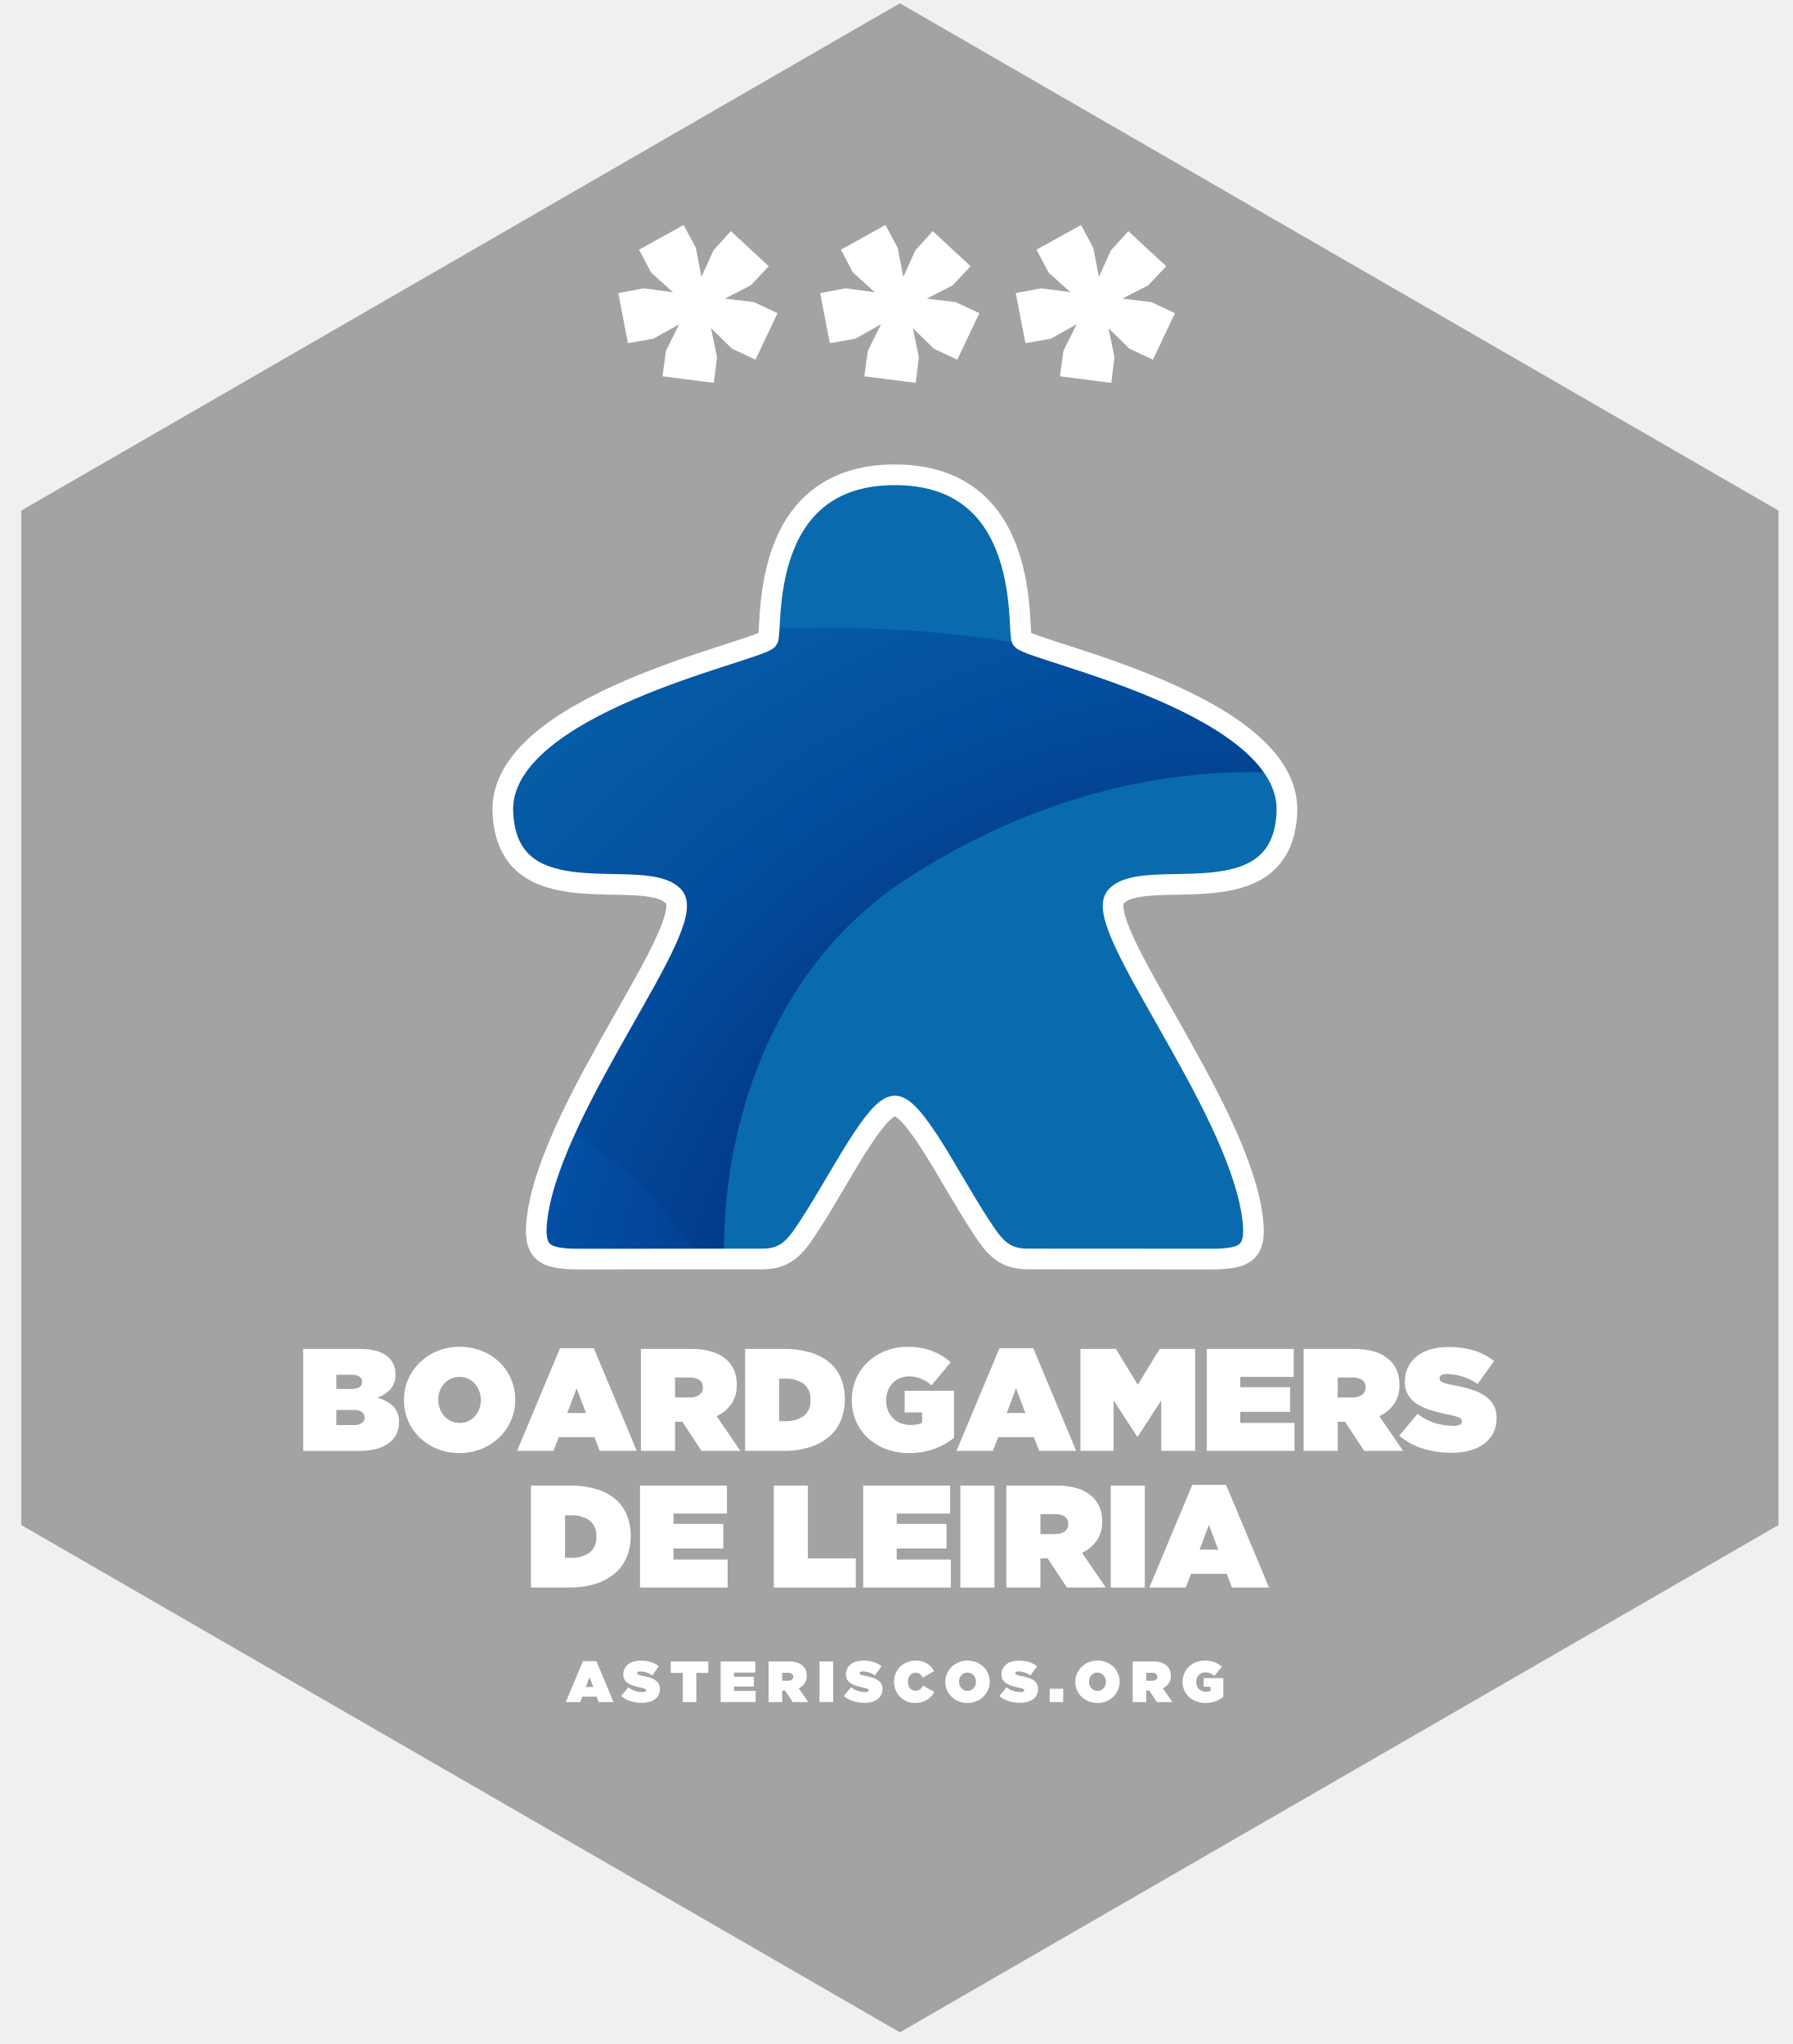
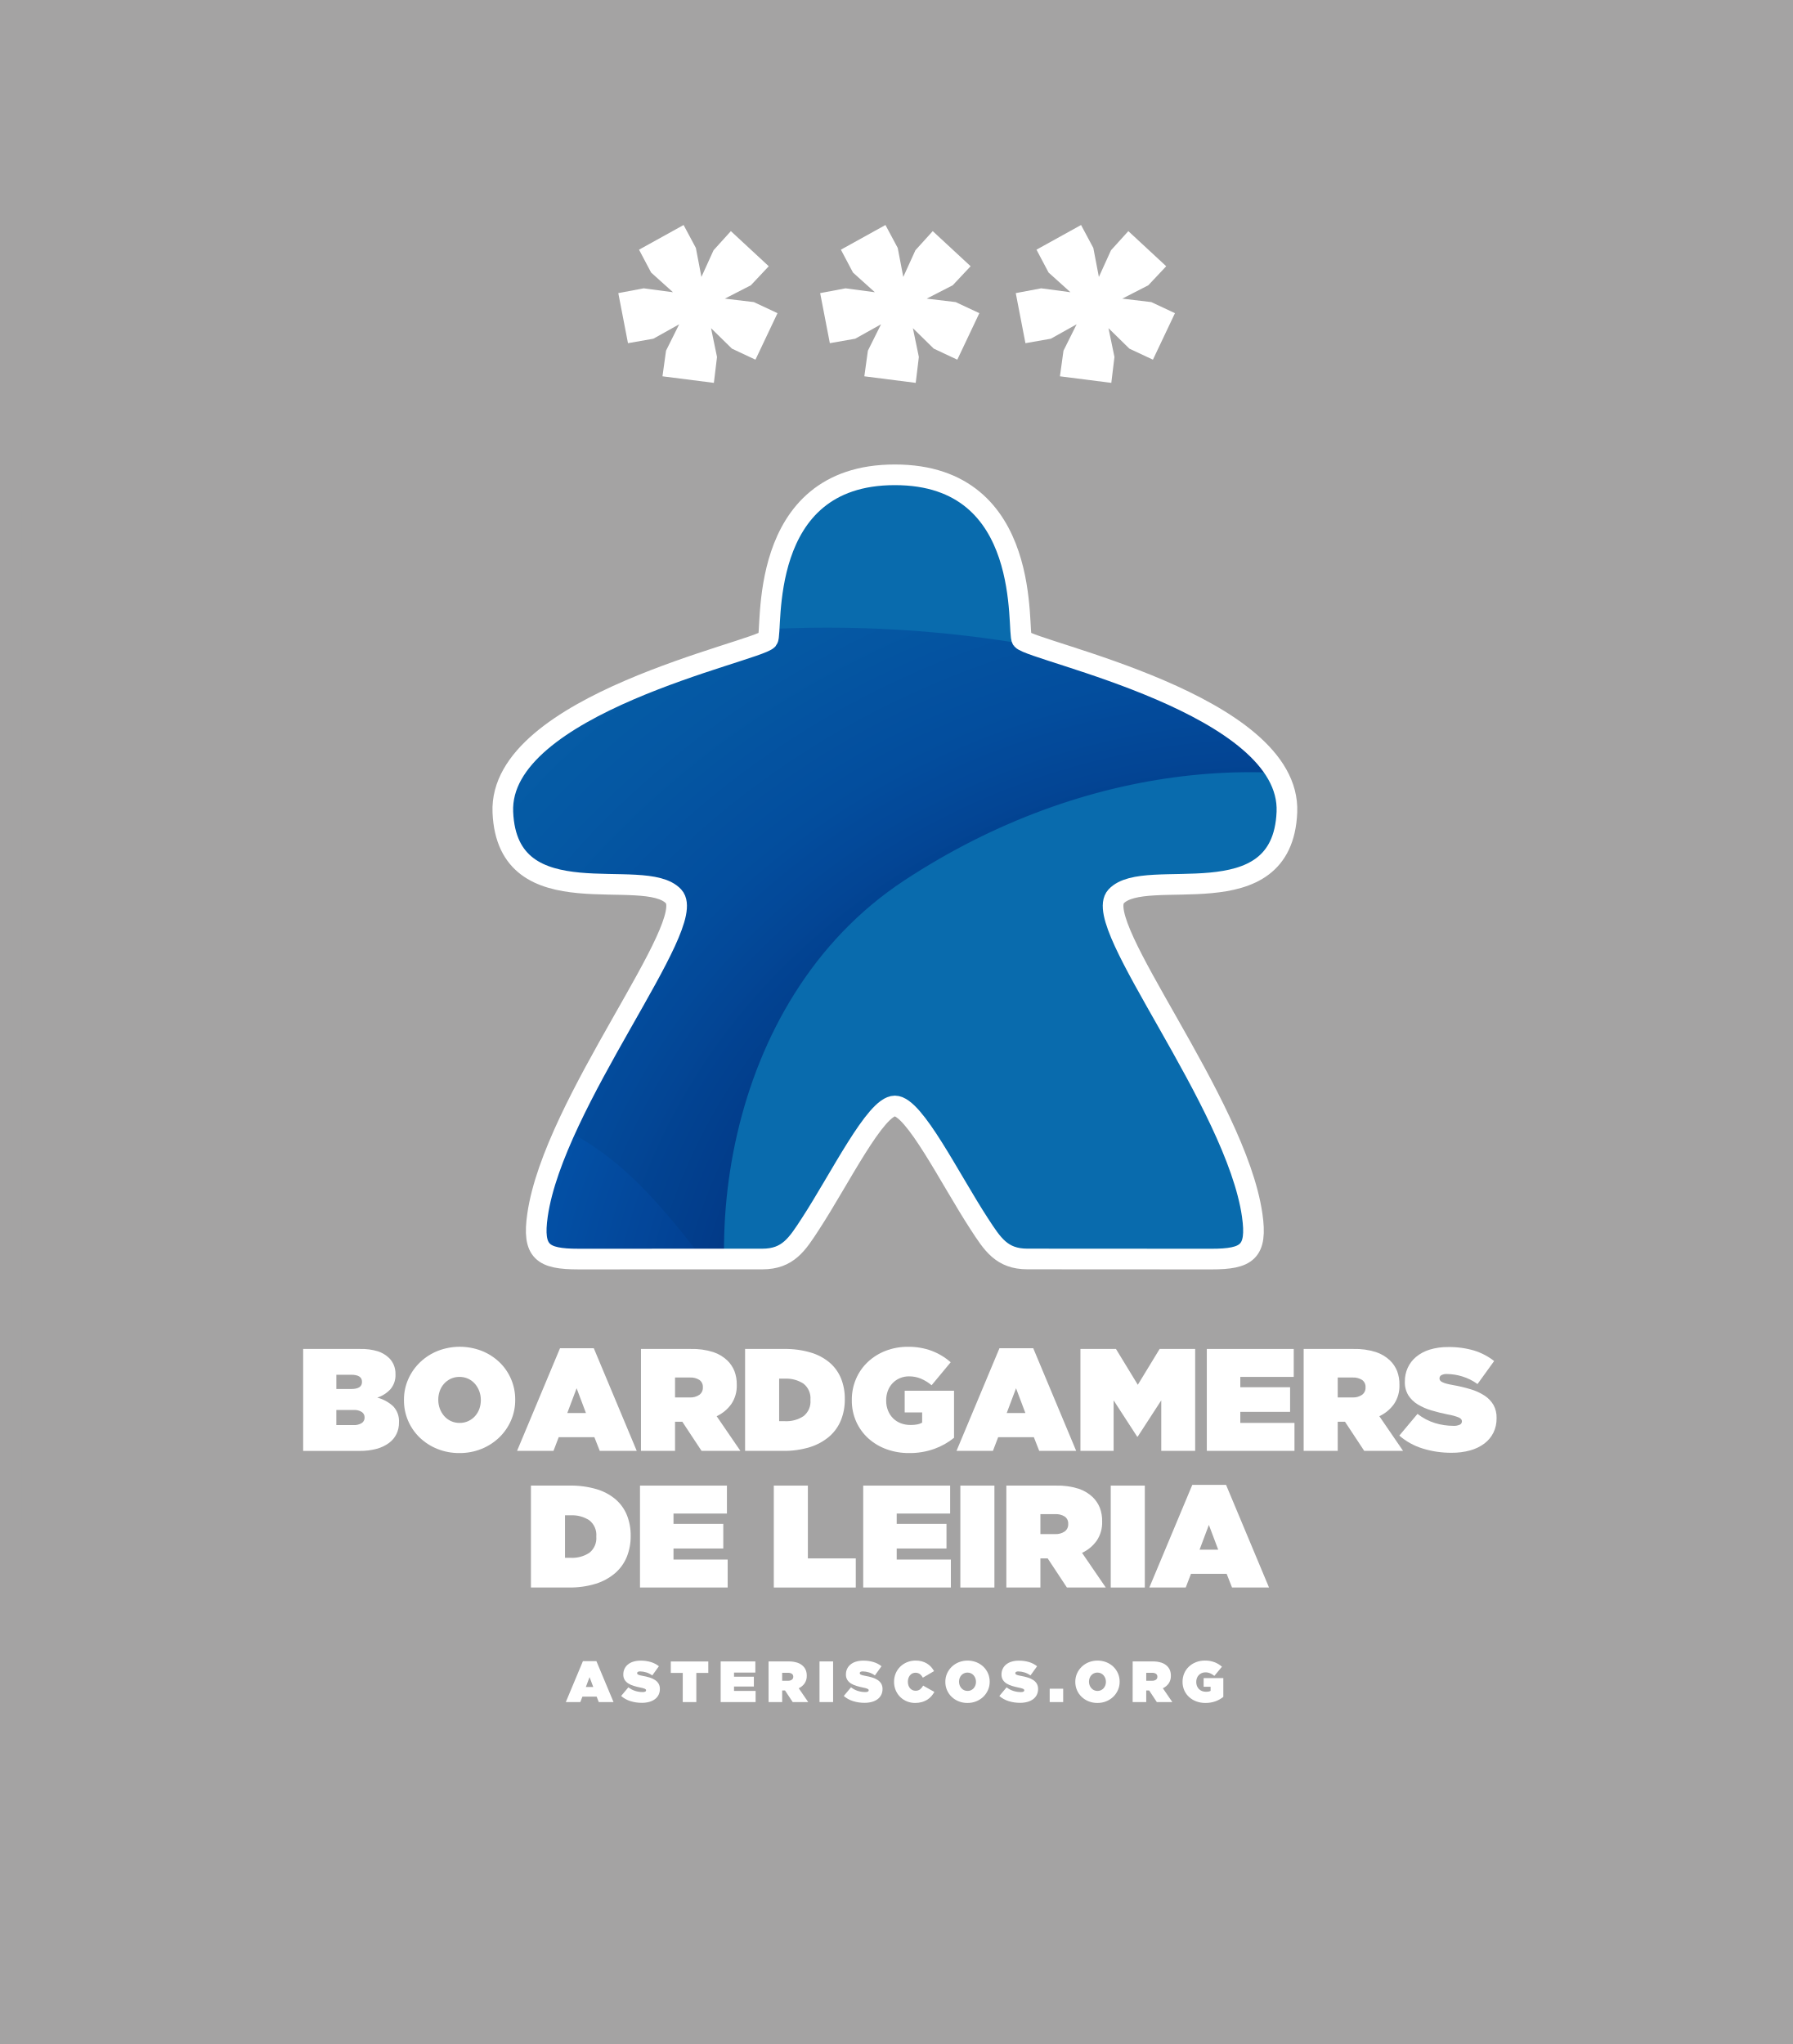
<svg xmlns="http://www.w3.org/2000/svg" width="85.5" height="97.5" viewBox="0 0 85.5 97.5">
  <defs>
    <style>.cls-1,.cls-6{fill:#fff;}.cls-2{fill:none;}.cls-10,.cls-11,.cls-2,.cls-9{stroke:#fff;stroke-miterlimit:10;stroke-width:0.985px;}.cls-3{isolation:isolate;}.cls-4{fill:#a4a3a3;}.cls-5{clip-path:url(#clip-path);}.cls-6,.cls-7,.cls-9{mix-blend-mode:multiply;}.cls-8{clip-path:url(#clip-path-2);}.cls-9{fill:url(#radial-gradient);}.cls-10{fill:#f1f1f1;}.cls-11{fill:#0971b7;}</style>
    <clipPath id="clip-path">
      <path class="cls-1" d="M61.386,38.742c.215-5.145-12.103-7.651-12.636-8.237-.266-.293.617-7.86-6.065-7.856-6.68-.004-5.798,7.563-6.063,7.856-.535.586-12.852,3.092-12.636,8.237s6.753,2.504,8.146,4.019c1.22,1.324-5.714,9.812-6.492,15.201-.254,1.754.241,2.096,1.948,2.096,3.095,0,6.053-.002,8.773-.002,1.23,0,1.668-.707,2.301-1.681,1.404-2.154,3.101-5.62,4.023-5.62s2.619,3.466,4.023,5.62c.635.974,1.071,1.679,2.302,1.679,2.721,0,5.676.005,8.773.005,1.706,0,2.2-.342,1.947-2.096-.776-5.389-7.71-13.877-6.492-15.201C54.633,41.246,61.17,43.888,61.386,38.742Z" />
    </clipPath>
    <clipPath id="clip-path-2">
      <path class="cls-2" d="M61.386,38.742c.215-5.145-12.103-7.651-12.636-8.237-.266-.293.617-7.86-6.065-7.856-6.68-.004-5.798,7.563-6.063,7.856-.535.586-12.852,3.092-12.636,8.237s6.753,2.504,8.146,4.019c1.22,1.324-5.714,9.812-6.492,15.201-.254,1.754.241,2.096,1.948,2.096,3.095,0,6.053-.002,8.773-.002,1.23,0,1.668-.707,2.301-1.681,1.404-2.154,3.101-5.62,4.023-5.62s2.619,3.466,4.023,5.62c.635.974,1.071,1.679,2.302,1.679,2.721,0,5.676.005,8.773.005,1.706,0,2.2-.342,1.947-2.096-.776-5.389-7.71-13.877-6.492-15.201C54.633,41.246,61.17,43.888,61.386,38.742Z" />
    </clipPath>
    <radialGradient id="radial-gradient" cx="330.494" cy="113.183" r="71.573" gradientTransform="matrix(0.9877, -0.2565, 0.2329, 0.8967, -293.5357, 47.7113)" gradientUnits="userSpaceOnUse">
      <stop offset="0.218" stop-color="#2761aa" />
      <stop offset="0.309" stop-color="#367cbd" />
      <stop offset="0.479" stop-color="#56b7e8" />
      <stop offset="0.495" stop-color="#60bbe9" />
      <stop offset="0.585" stop-color="#90d0f0" />
      <stop offset="0.674" stop-color="#b8e1f5" />
      <stop offset="0.762" stop-color="#d7eefa" />
      <stop offset="0.846" stop-color="#edf7fd" />
      <stop offset="0.927" stop-color="#fafdfe" />
      <stop offset="1" stop-color="#fff" />
    </radialGradient>
  </defs>
  <g class="cls-3">
    <g id="Layer_1" data-name="Layer 1">
+       <rect class="cls-4" x="-3.701" y="-3.201" width="93" height="103" />
      <polygon class="cls-4" points="1.015 24.353 1.015 72.746 42.924 96.942 84.834 72.746 84.834 24.353 42.924 0.157 1.015 24.353" />
      <path class="cls-1" d="M61.386,38.742c.215-5.145-12.103-7.651-12.636-8.237-.266-.293.617-7.86-6.065-7.856-6.68-.004-5.798,7.563-6.063,7.856-.535.586-12.852,3.092-12.636,8.237s6.753,2.504,8.146,4.019c1.22,1.324-5.714,9.812-6.492,15.201-.254,1.754.241,2.096,1.948,2.096,3.095,0,6.053-.002,8.773-.002,1.23,0,1.668-.707,2.301-1.681,1.404-2.154,3.101-5.62,4.023-5.62s2.619,3.466,4.023,5.62c.635.974,1.071,1.679,2.302,1.679,2.721,0,5.676.005,8.773.005,1.706,0,2.2-.342,1.947-2.096-.776-5.389-7.71-13.877-6.492-15.201C54.633,41.246,61.17,43.888,61.386,38.742Z" />
      <g class="cls-5">
        <path class="cls-6" d="M31.099,69.107l.01-.003c-.195-1.171,5.7-1.075,5.213-2.256-2.759-6.703-1.421-18.844,7.09-24.444,8.54-5.609,17.983-6.271,24.884-3.453.167.068.326.147.49.22l-.499-1.922a57.142,57.142,0,0,0-51.702-3.023l9.004,34.67a16.985,16.985,0,0,1,2.74-.156A14.011,14.011,0,0,1,31.099,69.107Z" />
        <g class="cls-7">
          <path class="cls-1" d="M14.858,27.577,21.275,52.286c5.703,1.779,7.544,2.625,11.183,7.199,1.578,1.984,3.09,4.819,2.541,7.478l38.69-8.916L62.9,16.505c-.828-.269-1.656-.52-2.483-.76Z" />
        </g>
        <g class="cls-7">
          <path class="cls-1" d="M51.657,18.02l-36.799,9.557L24.707,65.501a21.25,21.25,0,0,1,15.098,1.346l33.883-8.8-8.66-33.345A74.418,74.418,0,0,0,51.657,18.02Z" />
        </g>
      </g>
      <path class="cls-1" d="M14.461,64.346h2.723a2.674,2.674,0,0,1,.837.111,1.382,1.382,0,0,1,.545.327,1.045,1.045,0,0,1,.215.32,1.066,1.066,0,0,1,.084.438v.014a1.025,1.025,0,0,1-.236.705,1.47,1.47,0,0,1-.632.406,1.784,1.784,0,0,1,.755.41,1.024,1.024,0,0,1,.28.771v.014a1.228,1.228,0,0,1-.118.538,1.173,1.173,0,0,1-.355.427,1.746,1.746,0,0,1-.588.281,2.939,2.939,0,0,1-.81.101H14.461Zm2.292,1.91q.514,0,.514-.333v-.014q0-.333-.521-.333h-.702v.681Zm.104,1.722a.682.682,0,0,0,.399-.097.302.302,0,0,0,.135-.257V67.61a.304.304,0,0,0-.132-.257.665.665,0,0,0-.396-.097h-.82v.722Z" />
      <path class="cls-1" d="M21.914,69.312a2.77,2.77,0,0,1-1.045-.195,2.634,2.634,0,0,1-.84-.535,2.456,2.456,0,0,1-.76-1.792v-.014a2.413,2.413,0,0,1,.205-.99,2.526,2.526,0,0,1,.563-.805,2.642,2.642,0,0,1,.844-.542,2.893,2.893,0,0,1,2.094-.003,2.639,2.639,0,0,1,.841.535,2.457,2.457,0,0,1,.76,1.792v.014a2.414,2.414,0,0,1-.205.99,2.524,2.524,0,0,1-.563.806,2.646,2.646,0,0,1-.844.542A2.758,2.758,0,0,1,21.914,69.312Zm.014-1.438a.943.943,0,0,0,.417-.091.991.991,0,0,0,.32-.239,1.043,1.043,0,0,0,.201-.344,1.21,1.21,0,0,0,.07-.41v-.014a1.19,1.19,0,0,0-.073-.413,1.139,1.139,0,0,0-.205-.351.984.984,0,0,0-.32-.243.972.972,0,0,0-.424-.09.955.955,0,0,0-.417.09,1.008,1.008,0,0,0-.32.24,1.047,1.047,0,0,0-.201.344,1.21,1.21,0,0,0-.07.41v.014a1.184,1.184,0,0,0,.073.413,1.128,1.128,0,0,0,.205.351.971.971,0,0,0,.32.243A.959.959,0,0,0,21.928,67.874Z" />
      <path class="cls-1" d="M26.713,64.311h1.611l2.049,4.897H28.609l-.257-.653H26.651l-.25.653H24.664ZM27.95,67.402l-.445-1.181L27.06,67.402Z" />
      <path class="cls-1" d="M30.575,64.346H32.95a3.269,3.269,0,0,1,1.073.149,1.793,1.793,0,0,1,.677.406,1.483,1.483,0,0,1,.333.5,1.748,1.748,0,0,1,.111.653v.013a1.539,1.539,0,0,1-.257.903,1.78,1.78,0,0,1-.702.584l1.132,1.653H33.464l-.917-1.389H32.2v1.389H30.575Zm2.326,2.313a.751.751,0,0,0,.459-.125.41.41,0,0,0,.167-.347v-.014a.397.397,0,0,0-.167-.351.786.786,0,0,0-.451-.114H32.2v.952Z" />
      <path class="cls-1" d="M35.541,64.346h1.861a4.262,4.262,0,0,1,1.268.17,2.501,2.501,0,0,1,.906.483,1.978,1.978,0,0,1,.542.754,2.572,2.572,0,0,1,.18.983v.014a2.603,2.603,0,0,1-.184.993,2.049,2.049,0,0,1-.555.778,2.606,2.606,0,0,1-.924.507,4.156,4.156,0,0,1-1.288.18H35.541Zm1.896,3.445a1.489,1.489,0,0,0,.892-.24.884.884,0,0,0,.33-.767V66.77a.884.884,0,0,0-.33-.767,1.488,1.488,0,0,0-.892-.24h-.271v2.028Z" />
      <path class="cls-1" d="M43.362,69.312a3.097,3.097,0,0,1-1.066-.18,2.634,2.634,0,0,1-.869-.514,2.398,2.398,0,0,1-.583-.799,2.454,2.454,0,0,1-.212-1.028v-.014a2.51,2.51,0,0,1,.202-1.007,2.403,2.403,0,0,1,.563-.805,2.609,2.609,0,0,1,.851-.531,2.902,2.902,0,0,1,1.066-.191,3.131,3.131,0,0,1,1.135.195,2.97,2.97,0,0,1,.899.542l-.91,1.097a2.036,2.036,0,0,0-.507-.313,1.45,1.45,0,0,0-.57-.111,1.092,1.092,0,0,0-.438.087,1.048,1.048,0,0,0-.347.239,1.074,1.074,0,0,0-.225.361,1.267,1.267,0,0,0-.08.459v.013a1.246,1.246,0,0,0,.087.472,1.086,1.086,0,0,0,.24.368,1.055,1.055,0,0,0,.364.236,1.272,1.272,0,0,0,.469.084,1.585,1.585,0,0,0,.334-.028.787.787,0,0,0,.222-.083V67.374h-.833V66.339h2.354v2.245a3.231,3.231,0,0,1-.938.527A3.456,3.456,0,0,1,43.362,69.312Z" />
      <path class="cls-1" d="M47.675,64.311h1.611l2.049,4.897H49.572l-.257-.653H47.613l-.25.653H45.626Zm1.236,3.091-.445-1.181-.445,1.181Z" />
      <path class="cls-1" d="M51.537,64.346h1.695l1.042,1.709,1.041-1.709H57.01v4.862H55.392v-2.41L54.27,68.527h-.028L53.12,66.798v2.41H51.537Z" />
      <path class="cls-1" d="M57.566,64.346h4.146v1.333h-2.549v.493h2.375v1.174H59.163v.528h2.584v1.333H57.566Z" />
      <path class="cls-1" d="M62.185,64.346H64.56a3.269,3.269,0,0,1,1.073.149,1.793,1.793,0,0,1,.677.406,1.483,1.483,0,0,1,.333.5,1.75,1.75,0,0,1,.111.653v.013a1.538,1.538,0,0,1-.257.903,1.779,1.779,0,0,1-.702.584l1.132,1.653H65.074l-.917-1.389H63.81v1.389H62.185Zm2.326,2.313a.751.751,0,0,0,.459-.125.41.41,0,0,0,.167-.347v-.014a.397.397,0,0,0-.167-.351.786.786,0,0,0-.451-.114H63.81v.952Z" />
      <path class="cls-1" d="M69.241,69.298a4.538,4.538,0,0,1-1.385-.205,3.062,3.062,0,0,1-1.108-.615l.868-1.035a2.586,2.586,0,0,0,.833.438,2.992,2.992,0,0,0,.868.132.675.675,0,0,0,.319-.056.169.169,0,0,0,.098-.152v-.014q0-.104-.142-.174a2.481,2.481,0,0,0-.531-.146q-.41-.083-.781-.194a2.723,2.723,0,0,1-.653-.285,1.386,1.386,0,0,1-.448-.434,1.183,1.183,0,0,1-.167-.65v-.014a1.539,1.539,0,0,1,.136-.646,1.481,1.481,0,0,1,.396-.521,1.874,1.874,0,0,1,.646-.347,2.872,2.872,0,0,1,.886-.125,4.157,4.157,0,0,1,1.24.167,2.968,2.968,0,0,1,.955.5L70.478,66.02a2.436,2.436,0,0,0-.733-.365,2.556,2.556,0,0,0-.726-.114.505.505,0,0,0-.267.056.168.168,0,0,0-.087.146v.014a.16.16,0,0,0,.028.09.266.266,0,0,0,.101.08.987.987,0,0,0,.198.073q.125.035.32.069a7.219,7.219,0,0,1,.847.202,2.493,2.493,0,0,1,.656.302,1.349,1.349,0,0,1,.424.441,1.224,1.224,0,0,1,.149.625v.014a1.519,1.519,0,0,1-.152.688,1.472,1.472,0,0,1-.431.517,2.025,2.025,0,0,1-.677.327A3.208,3.208,0,0,1,69.241,69.298Z" />
      <path class="cls-1" d="M25.326,70.864h1.861a4.262,4.262,0,0,1,1.268.17,2.5,2.5,0,0,1,.906.483,1.972,1.972,0,0,1,.542.754,2.572,2.572,0,0,1,.181.983v.014A2.607,2.607,0,0,1,29.9,74.26a2.052,2.052,0,0,1-.556.778,2.604,2.604,0,0,1-.924.507,4.153,4.153,0,0,1-1.288.18h-1.806Zm1.896,3.445a1.49,1.49,0,0,0,.892-.24.884.884,0,0,0,.33-.767v-.014a.884.884,0,0,0-.33-.767,1.49,1.49,0,0,0-.892-.24h-.271v2.028Z" />
      <path class="cls-1" d="M30.528,70.864h4.147V72.197H32.126V72.69H34.501v1.174H32.126v.528H34.71v1.333H30.528Z" />
      <path class="cls-1" d="M36.911,70.864h1.625v3.473h2.285v1.389h-3.91Z" />
      <path class="cls-1" d="M41.176,70.864h4.146V72.197h-2.549V72.69h2.375v1.174H42.773v.528h2.584v1.333h-4.181Z" />
      <path class="cls-1" d="M45.809,70.864h1.625v4.862H45.809Z" />
      <path class="cls-1" d="M48.003,70.864h2.375a3.268,3.268,0,0,1,1.073.149,1.793,1.793,0,0,1,.677.406,1.484,1.484,0,0,1,.334.5,1.751,1.751,0,0,1,.111.653v.013a1.538,1.538,0,0,1-.257.903,1.781,1.781,0,0,1-.702.584l1.132,1.653H50.892l-.917-1.389h-.347v1.389H48.003Zm2.326,2.313a.751.751,0,0,0,.458-.125.409.409,0,0,0,.167-.347V72.69a.397.397,0,0,0-.167-.351.786.786,0,0,0-.451-.114h-.708v.952Z" />
      <path class="cls-1" d="M52.983,70.864h1.625v4.862H52.983Z" />
      <path class="cls-1" d="M56.873,70.829h1.611l2.049,4.897H58.769l-.257-.653H56.81l-.25.653H54.824ZM58.109,73.92l-.445-1.181L57.22,73.92Z" />
      <g class="cls-8">
        <path class="cls-9" d="M31.099,69.107l.01-.003c-.195-1.171,5.7-1.075,5.213-2.256-2.759-6.703-1.421-18.844,7.09-24.444,8.54-5.609,17.983-6.271,24.884-3.453.167.068.326.147.49.22l-.499-1.922a57.142,57.142,0,0,0-51.702-3.023l9.004,34.67a16.985,16.985,0,0,1,2.74-.156A14.011,14.011,0,0,1,31.099,69.107Z" />
        <g class="cls-7">
          <path class="cls-10" d="M14.858,27.577,21.275,52.286c5.703,1.779,7.544,2.625,11.183,7.199,1.578,1.984,3.09,4.819,2.541,7.478l38.69-8.916L62.9,16.505c-.828-.269-1.656-.52-2.483-.76Z" />
        </g>
        <g class="cls-7">
          <path class="cls-11" d="M51.657,18.02l-36.799,9.557L24.707,65.501a21.25,21.25,0,0,1,15.098,1.346l33.883-8.8-8.66-33.345A74.418,74.418,0,0,0,51.657,18.02Z" />
        </g>
      </g>
      <path class="cls-2" d="M61.386,38.742c.215-5.145-12.103-7.651-12.636-8.237-.266-.293.617-7.86-6.065-7.856-6.68-.004-5.798,7.563-6.063,7.856-.535.586-12.852,3.092-12.636,8.237s6.753,2.504,8.146,4.019c1.22,1.324-5.714,9.812-6.492,15.201-.254,1.754.241,2.096,1.948,2.096,3.095,0,6.053-.002,8.773-.002,1.23,0,1.668-.707,2.301-1.681,1.404-2.154,3.101-5.62,4.023-5.62s2.619,3.466,4.023,5.62c.635.974,1.071,1.679,2.302,1.679,2.721,0,5.676.005,8.773.005,1.706,0,2.2-.342,1.947-2.096-.776-5.389-7.71-13.877-6.492-15.201C54.633,41.246,61.17,43.888,61.386,38.742Z" />
      <path class="cls-1" d="M34.913,16.63l-.996-.976.285,1.374-.15,1.235L31.6,17.95l.17-1.222.627-1.259-1.232.688-1.21.213-.462-2.388,1.212-.229,1.397.187L31.058,13l-.576-1.09,2.126-1.177.585,1.094.265,1.383.579-1.273.826-.912L36.67,12.7l-.854.908-1.24.637,1.383.165,1.128.529-1.051,2.218Z" />
      <path class="cls-1" d="M44.541,16.63l-.996-.976.285,1.374-.15,1.235L41.229,17.95l.17-1.222.627-1.259-1.232.688-1.21.213-.462-2.388,1.212-.229,1.397.187L40.687,13l-.576-1.09,2.126-1.177.585,1.094.265,1.383.579-1.273.826-.912L46.299,12.7l-.854.908-1.241.637,1.383.165,1.128.529-1.051,2.218Z" />
      <path class="cls-1" d="M53.871,16.63l-.996-.976.285,1.374-.15,1.235L50.559,17.95l.17-1.222.627-1.259-1.232.688-1.21.213-.462-2.388,1.212-.229,1.397.187L50.017,13l-.576-1.09,2.126-1.177.585,1.094.265,1.383.579-1.273.826-.912L55.629,12.7l-.854.908-1.24.637,1.383.165,1.128.529-1.051,2.218Z" />
      <path class="cls-1" d="M27.806,79.238h.643l.817,1.953h-.704l-.102-.26h-.679l-.1.26H26.989Zm.493,1.233-.177-.471-.177.471Z" />
      <path class="cls-1" d="M30.623,81.226a1.808,1.808,0,0,1-.553-.082,1.218,1.218,0,0,1-.442-.245l.346-.413a1.029,1.029,0,0,0,.332.174,1.197,1.197,0,0,0,.346.053.269.269,0,0,0,.127-.022.068.068,0,0,0,.039-.061v-.005c0-.028-.019-.051-.057-.069a.993.993,0,0,0-.212-.058q-.164-.033-.312-.078a1.079,1.079,0,0,1-.26-.114.555.555,0,0,1-.179-.173.471.471,0,0,1-.066-.259v-.005a.617.617,0,0,1,.054-.258.593.593,0,0,1,.158-.208.742.742,0,0,1,.258-.139,1.145,1.145,0,0,1,.353-.05,1.65,1.65,0,0,1,.494.067,1.18,1.18,0,0,1,.381.199l-.316.438a.97.97,0,0,0-.292-.145,1.013,1.013,0,0,0-.289-.046.201.201,0,0,0-.107.022.066.066,0,0,0-.035.058v.006a.064.064,0,0,0,.011.036.106.106,0,0,0,.04.032.41.41,0,0,0,.079.029q.05.014.127.028a2.853,2.853,0,0,1,.338.08,1,1,0,0,1,.262.121.539.539,0,0,1,.169.176.49.49,0,0,1,.059.249V80.57a.605.605,0,0,1-.061.274.587.587,0,0,1-.172.206.807.807,0,0,1-.27.13A1.277,1.277,0,0,1,30.623,81.226Z" />
      <path class="cls-1" d="M32.568,79.8H31.997v-.548h1.789V79.8h-.571v1.391h-.648Z" />
      <path class="cls-1" d="M34.376,79.251H36.03v.532H35.013V79.98h.947v.468h-.947v.21h1.03v.532H34.376Z" />
      <path class="cls-1" d="M36.661,79.251h.947a1.298,1.298,0,0,1,.428.06.715.715,0,0,1,.27.162.593.593,0,0,1,.133.199.7.7,0,0,1,.044.26v.006a.614.614,0,0,1-.103.36.708.708,0,0,1-.28.233l.452.659h-.74l-.366-.554H37.31v.554h-.648Zm.928.922a.3.3,0,0,0,.183-.05.164.164,0,0,0,.067-.139V79.98a.158.158,0,0,0-.067-.14.312.312,0,0,0-.18-.046H37.31v.379Z" />
      <path class="cls-1" d="M39.091,79.251h.648v1.939h-.648Z" />
      <path class="cls-1" d="M41.243,81.226a1.808,1.808,0,0,1-.553-.082,1.217,1.217,0,0,1-.442-.245l.346-.413a1.029,1.029,0,0,0,.332.174,1.197,1.197,0,0,0,.346.053.27.27,0,0,0,.127-.022.068.068,0,0,0,.039-.061v-.005c0-.028-.019-.051-.057-.069a.991.991,0,0,0-.212-.058q-.163-.033-.312-.078a1.079,1.079,0,0,1-.26-.114.554.554,0,0,1-.179-.173.471.471,0,0,1-.067-.259v-.005a.618.618,0,0,1,.054-.258.594.594,0,0,1,.158-.208.743.743,0,0,1,.258-.139,1.146,1.146,0,0,1,.353-.05,1.649,1.649,0,0,1,.494.067,1.181,1.181,0,0,1,.381.199l-.316.438a.971.971,0,0,0-.292-.145,1.014,1.014,0,0,0-.289-.046.201.201,0,0,0-.107.022.066.066,0,0,0-.035.058v.006a.064.064,0,0,0,.011.036.106.106,0,0,0,.04.032.409.409,0,0,0,.079.029c.033.009.076.018.128.028a2.858,2.858,0,0,1,.338.08,1.002,1.002,0,0,1,.262.121.537.537,0,0,1,.169.176.489.489,0,0,1,.06.249V80.57a.605.605,0,0,1-.061.274.587.587,0,0,1-.172.206.806.806,0,0,1-.27.13A1.277,1.277,0,0,1,41.243,81.226Z" />
      <path class="cls-1" d="M43.653,81.232a1.028,1.028,0,0,1-.384-.072.976.976,0,0,1-.32-.205.987.987,0,0,1-.22-.319,1.006,1.006,0,0,1-.082-.41V80.221a1.015,1.015,0,0,1,.079-.402.975.975,0,0,1,.219-.321,1.01,1.01,0,0,1,.328-.212,1.068,1.068,0,0,1,.404-.076,1.095,1.095,0,0,1,.295.037.958.958,0,0,1,.244.104.874.874,0,0,1,.194.159,1.075,1.075,0,0,1,.145.203l-.535.313a.529.529,0,0,0-.137-.17.372.372,0,0,0-.364-.032.343.343,0,0,0-.114.091.436.436,0,0,0-.073.136.504.504,0,0,0-.026.163v.006a.543.543,0,0,0,.026.173.403.403,0,0,0,.075.136.345.345,0,0,0,.115.088.334.334,0,0,0,.147.032.34.34,0,0,0,.222-.068.613.613,0,0,0,.144-.176l.535.302a1.232,1.232,0,0,1-.144.204.874.874,0,0,1-.195.166.999.999,0,0,1-.255.112A1.159,1.159,0,0,1,43.653,81.232Z" />
      <path class="cls-1" d="M46.148,81.232a1.107,1.107,0,0,1-.417-.077,1.049,1.049,0,0,1-.335-.213.978.978,0,0,1-.303-.715V80.221a.961.961,0,0,1,.082-.395,1.008,1.008,0,0,1,.224-.321,1.052,1.052,0,0,1,.337-.216,1.154,1.154,0,0,1,.835-.001,1.051,1.051,0,0,1,.335.213.978.978,0,0,1,.303.715v.006a.962.962,0,0,1-.082.395,1.01,1.01,0,0,1-.224.321,1.056,1.056,0,0,1-.337.216A1.099,1.099,0,0,1,46.148,81.232Zm.006-.573a.379.379,0,0,0,.166-.036.398.398,0,0,0,.127-.096.417.417,0,0,0,.08-.137.481.481,0,0,0,.028-.163V80.221a.472.472,0,0,0-.029-.165.448.448,0,0,0-.082-.14.389.389,0,0,0-.127-.097.385.385,0,0,0-.169-.036.378.378,0,0,0-.166.036.4.4,0,0,0-.128.095.417.417,0,0,0-.08.137.482.482,0,0,0-.028.163v.006a.473.473,0,0,0,.029.165.45.45,0,0,0,.082.14.381.381,0,0,0,.296.133Z" />
      <path class="cls-1" d="M48.663,81.226a1.808,1.808,0,0,1-.553-.082A1.218,1.218,0,0,1,47.669,80.9l.346-.413a1.029,1.029,0,0,0,.332.174,1.197,1.197,0,0,0,.346.053.27.27,0,0,0,.127-.022.068.068,0,0,0,.039-.061v-.005c0-.028-.019-.051-.057-.069a.993.993,0,0,0-.212-.058q-.164-.033-.312-.078a1.079,1.079,0,0,1-.26-.114.554.554,0,0,1-.179-.173.471.471,0,0,1-.067-.259v-.005a.618.618,0,0,1,.054-.258.595.595,0,0,1,.158-.208.742.742,0,0,1,.258-.139,1.145,1.145,0,0,1,.353-.05,1.65,1.65,0,0,1,.494.067,1.181,1.181,0,0,1,.381.199l-.316.438a.97.97,0,0,0-.292-.145,1.014,1.014,0,0,0-.289-.046.201.201,0,0,0-.107.022.066.066,0,0,0-.035.058v.006a.064.064,0,0,0,.011.036.105.105,0,0,0,.04.032.408.408,0,0,0,.079.029q.05.014.127.028a2.858,2.858,0,0,1,.338.08,1,1,0,0,1,.262.121.537.537,0,0,1,.169.176.489.489,0,0,1,.06.249V80.57a.604.604,0,0,1-.061.274.586.586,0,0,1-.172.206.806.806,0,0,1-.27.13A1.277,1.277,0,0,1,48.663,81.226Z" />
      <path class="cls-1" d="M50.071,80.553h.643v.637h-.643Z" />
      <path class="cls-1" d="M52.347,81.232a1.107,1.107,0,0,1-.417-.077,1.049,1.049,0,0,1-.335-.213.978.978,0,0,1-.303-.715V80.221a.961.961,0,0,1,.082-.395,1.01,1.01,0,0,1,.224-.321,1.055,1.055,0,0,1,.337-.216,1.154,1.154,0,0,1,.835-.001,1.051,1.051,0,0,1,.335.213.978.978,0,0,1,.303.715v.006a.962.962,0,0,1-.082.395,1.011,1.011,0,0,1-.224.321,1.058,1.058,0,0,1-.337.216A1.099,1.099,0,0,1,52.347,81.232Zm.005-.573a.379.379,0,0,0,.166-.036.398.398,0,0,0,.127-.096.415.415,0,0,0,.08-.137.481.481,0,0,0,.028-.163V80.221a.474.474,0,0,0-.029-.165.45.45,0,0,0-.082-.14.389.389,0,0,0-.127-.097.385.385,0,0,0-.169-.036.378.378,0,0,0-.166.036.398.398,0,0,0-.127.095.416.416,0,0,0-.08.137.482.482,0,0,0-.028.163v.006a.473.473,0,0,0,.029.165.45.45,0,0,0,.082.14.389.389,0,0,0,.127.097A.385.385,0,0,0,52.353,80.659Z" />
      <path class="cls-1" d="M54.029,79.251h.947a1.298,1.298,0,0,1,.428.06.715.715,0,0,1,.27.162.594.594,0,0,1,.133.199.7.7,0,0,1,.044.26v.006a.613.613,0,0,1-.102.36.708.708,0,0,1-.28.233l.452.659h-.74l-.366-.554h-.139v.554h-.648Zm.928.922a.3.3,0,0,0,.183-.05.164.164,0,0,0,.067-.139V79.98a.158.158,0,0,0-.067-.14.312.312,0,0,0-.18-.046h-.283v.379Z" />
      <path class="cls-1" d="M57.497,81.232a1.232,1.232,0,0,1-.425-.072,1.047,1.047,0,0,1-.346-.205.953.953,0,0,1-.233-.319.977.977,0,0,1-.085-.41V80.221a.999.999,0,0,1,.08-.402.962.962,0,0,1,.224-.321,1.039,1.039,0,0,1,.339-.212,1.16,1.16,0,0,1,.425-.076,1.252,1.252,0,0,1,.453.077,1.189,1.189,0,0,1,.359.216l-.363.438a.812.812,0,0,0-.202-.125.582.582,0,0,0-.227-.044.434.434,0,0,0-.174.035.416.416,0,0,0-.139.096.427.427,0,0,0-.09.144.506.506,0,0,0-.032.183v.006a.498.498,0,0,0,.035.188.433.433,0,0,0,.096.147.423.423,0,0,0,.145.094.506.506,0,0,0,.187.033.643.643,0,0,0,.133-.011.319.319,0,0,0,.089-.033v-.194h-.332v-.413h.939v.895a1.285,1.285,0,0,1-.374.21A1.377,1.377,0,0,1,57.497,81.232Z" />
    </g>
  </g>
</svg>
